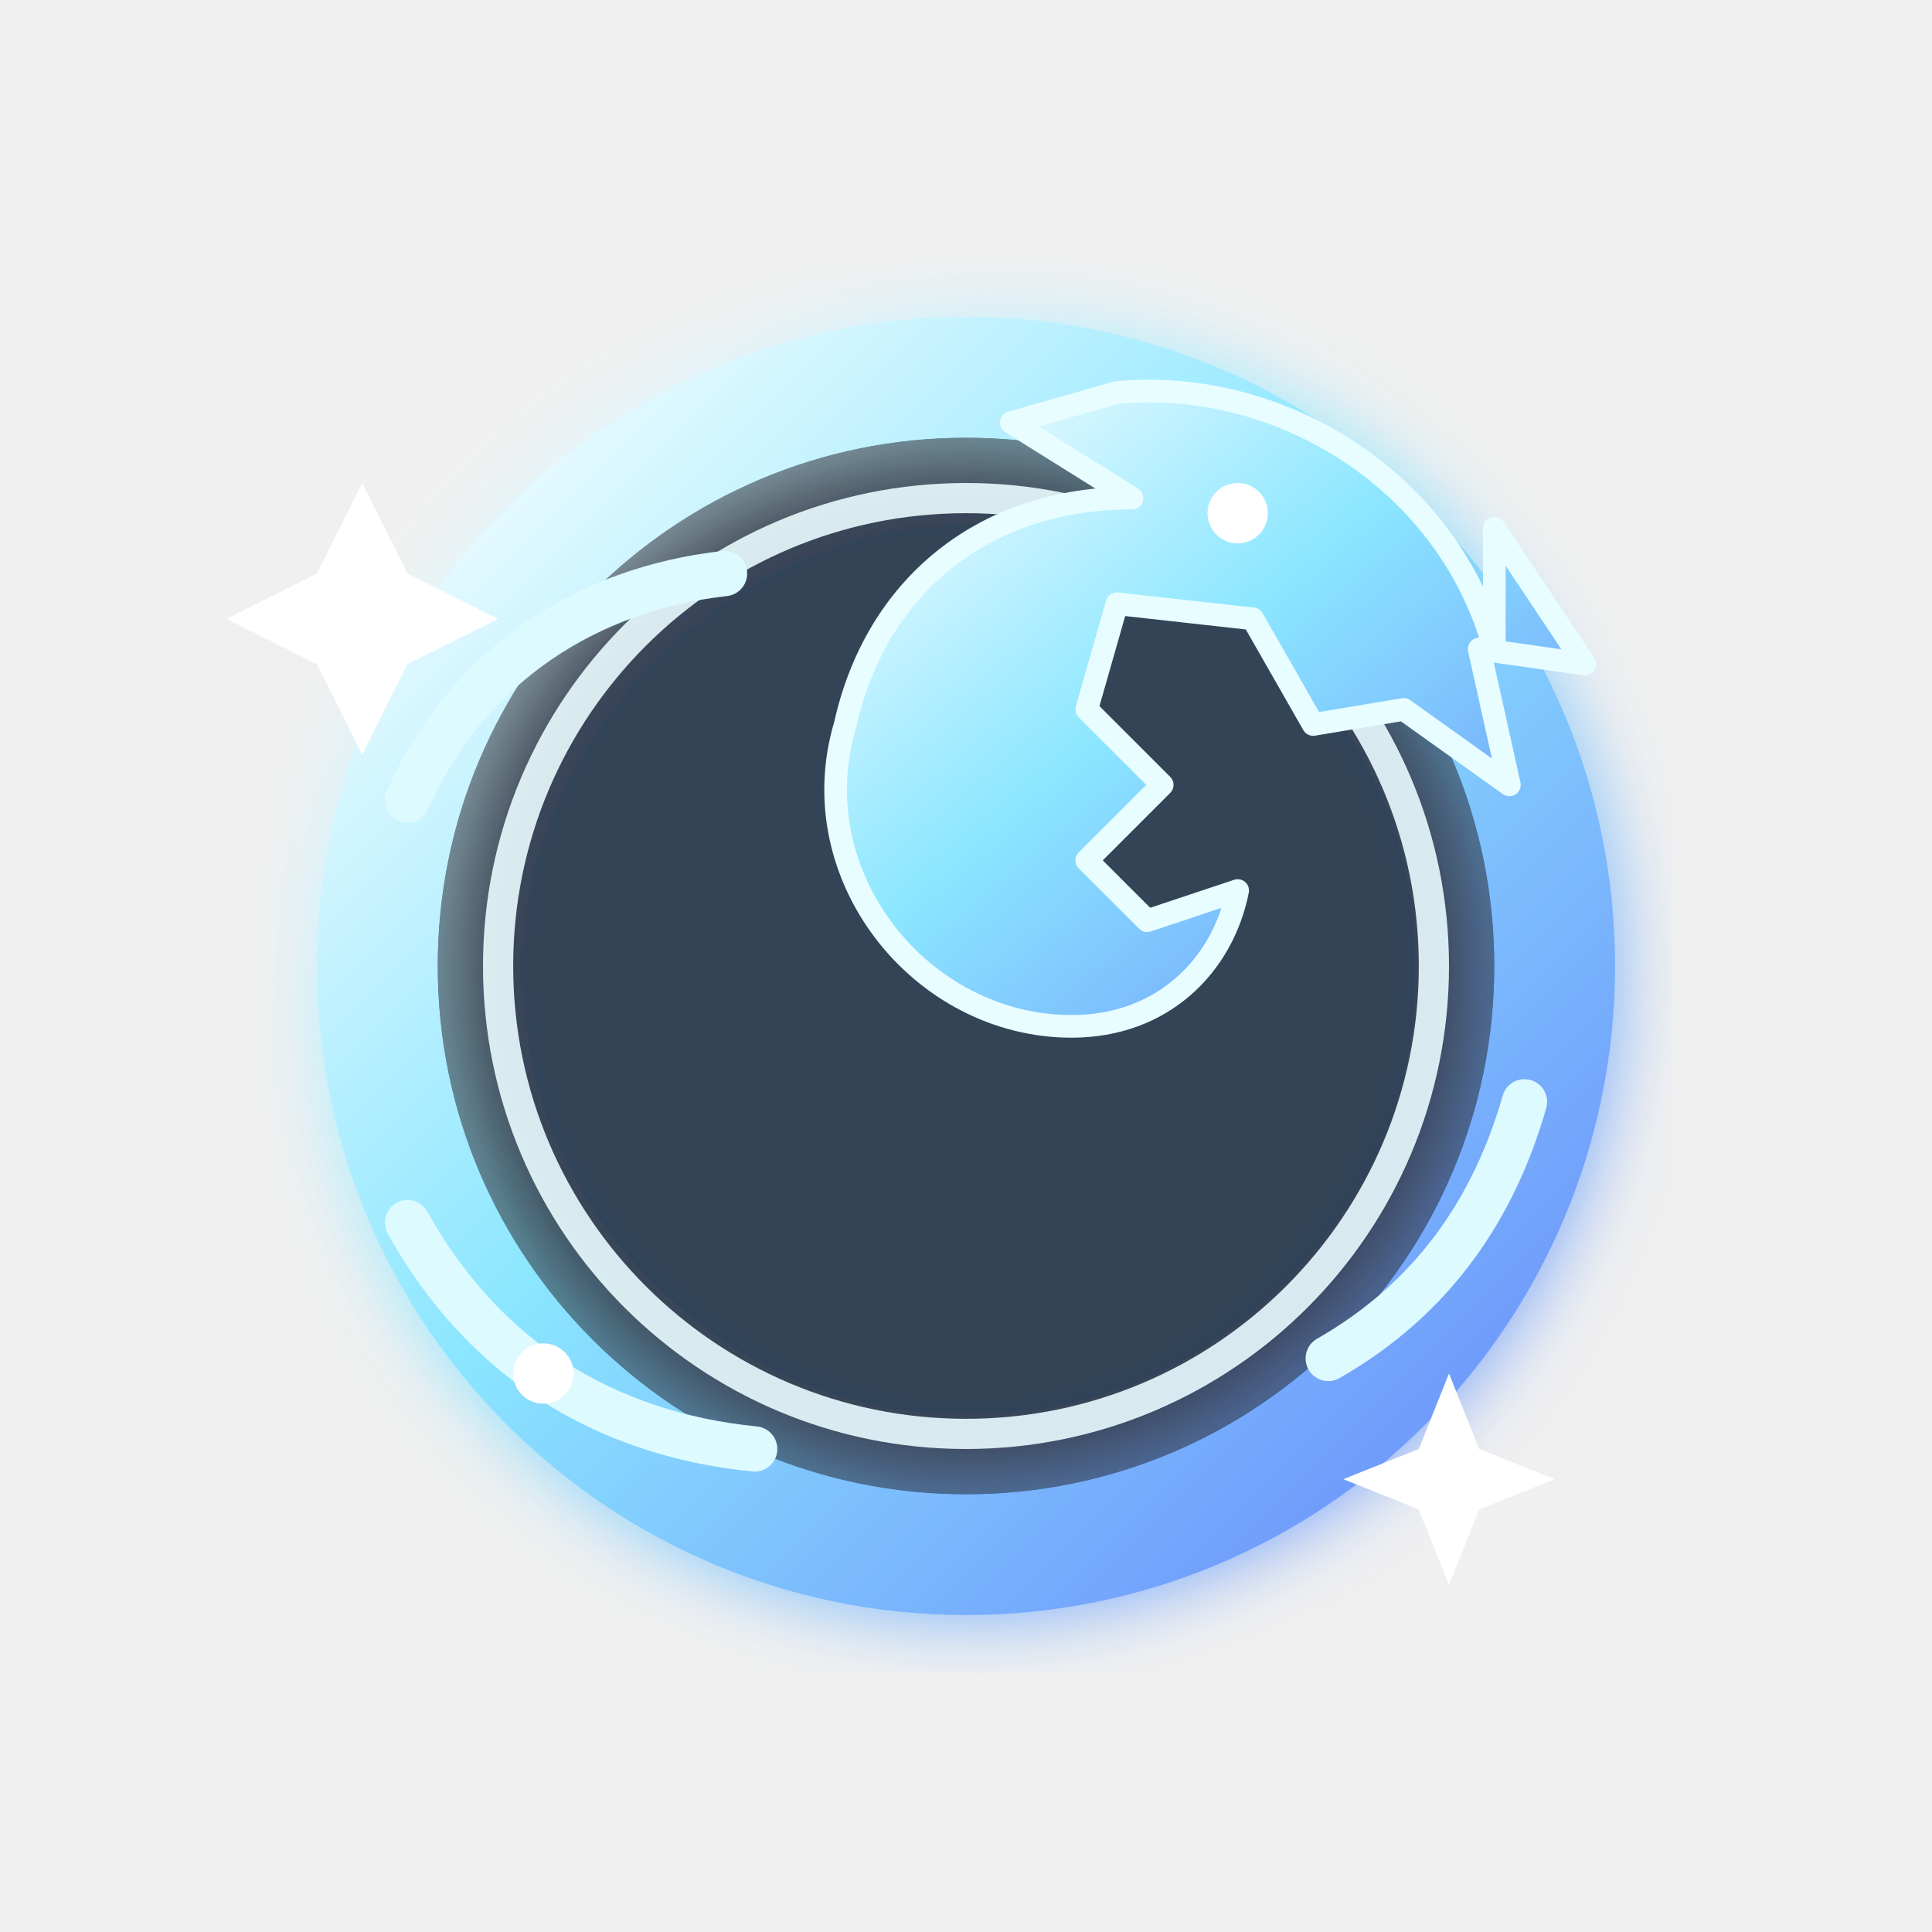
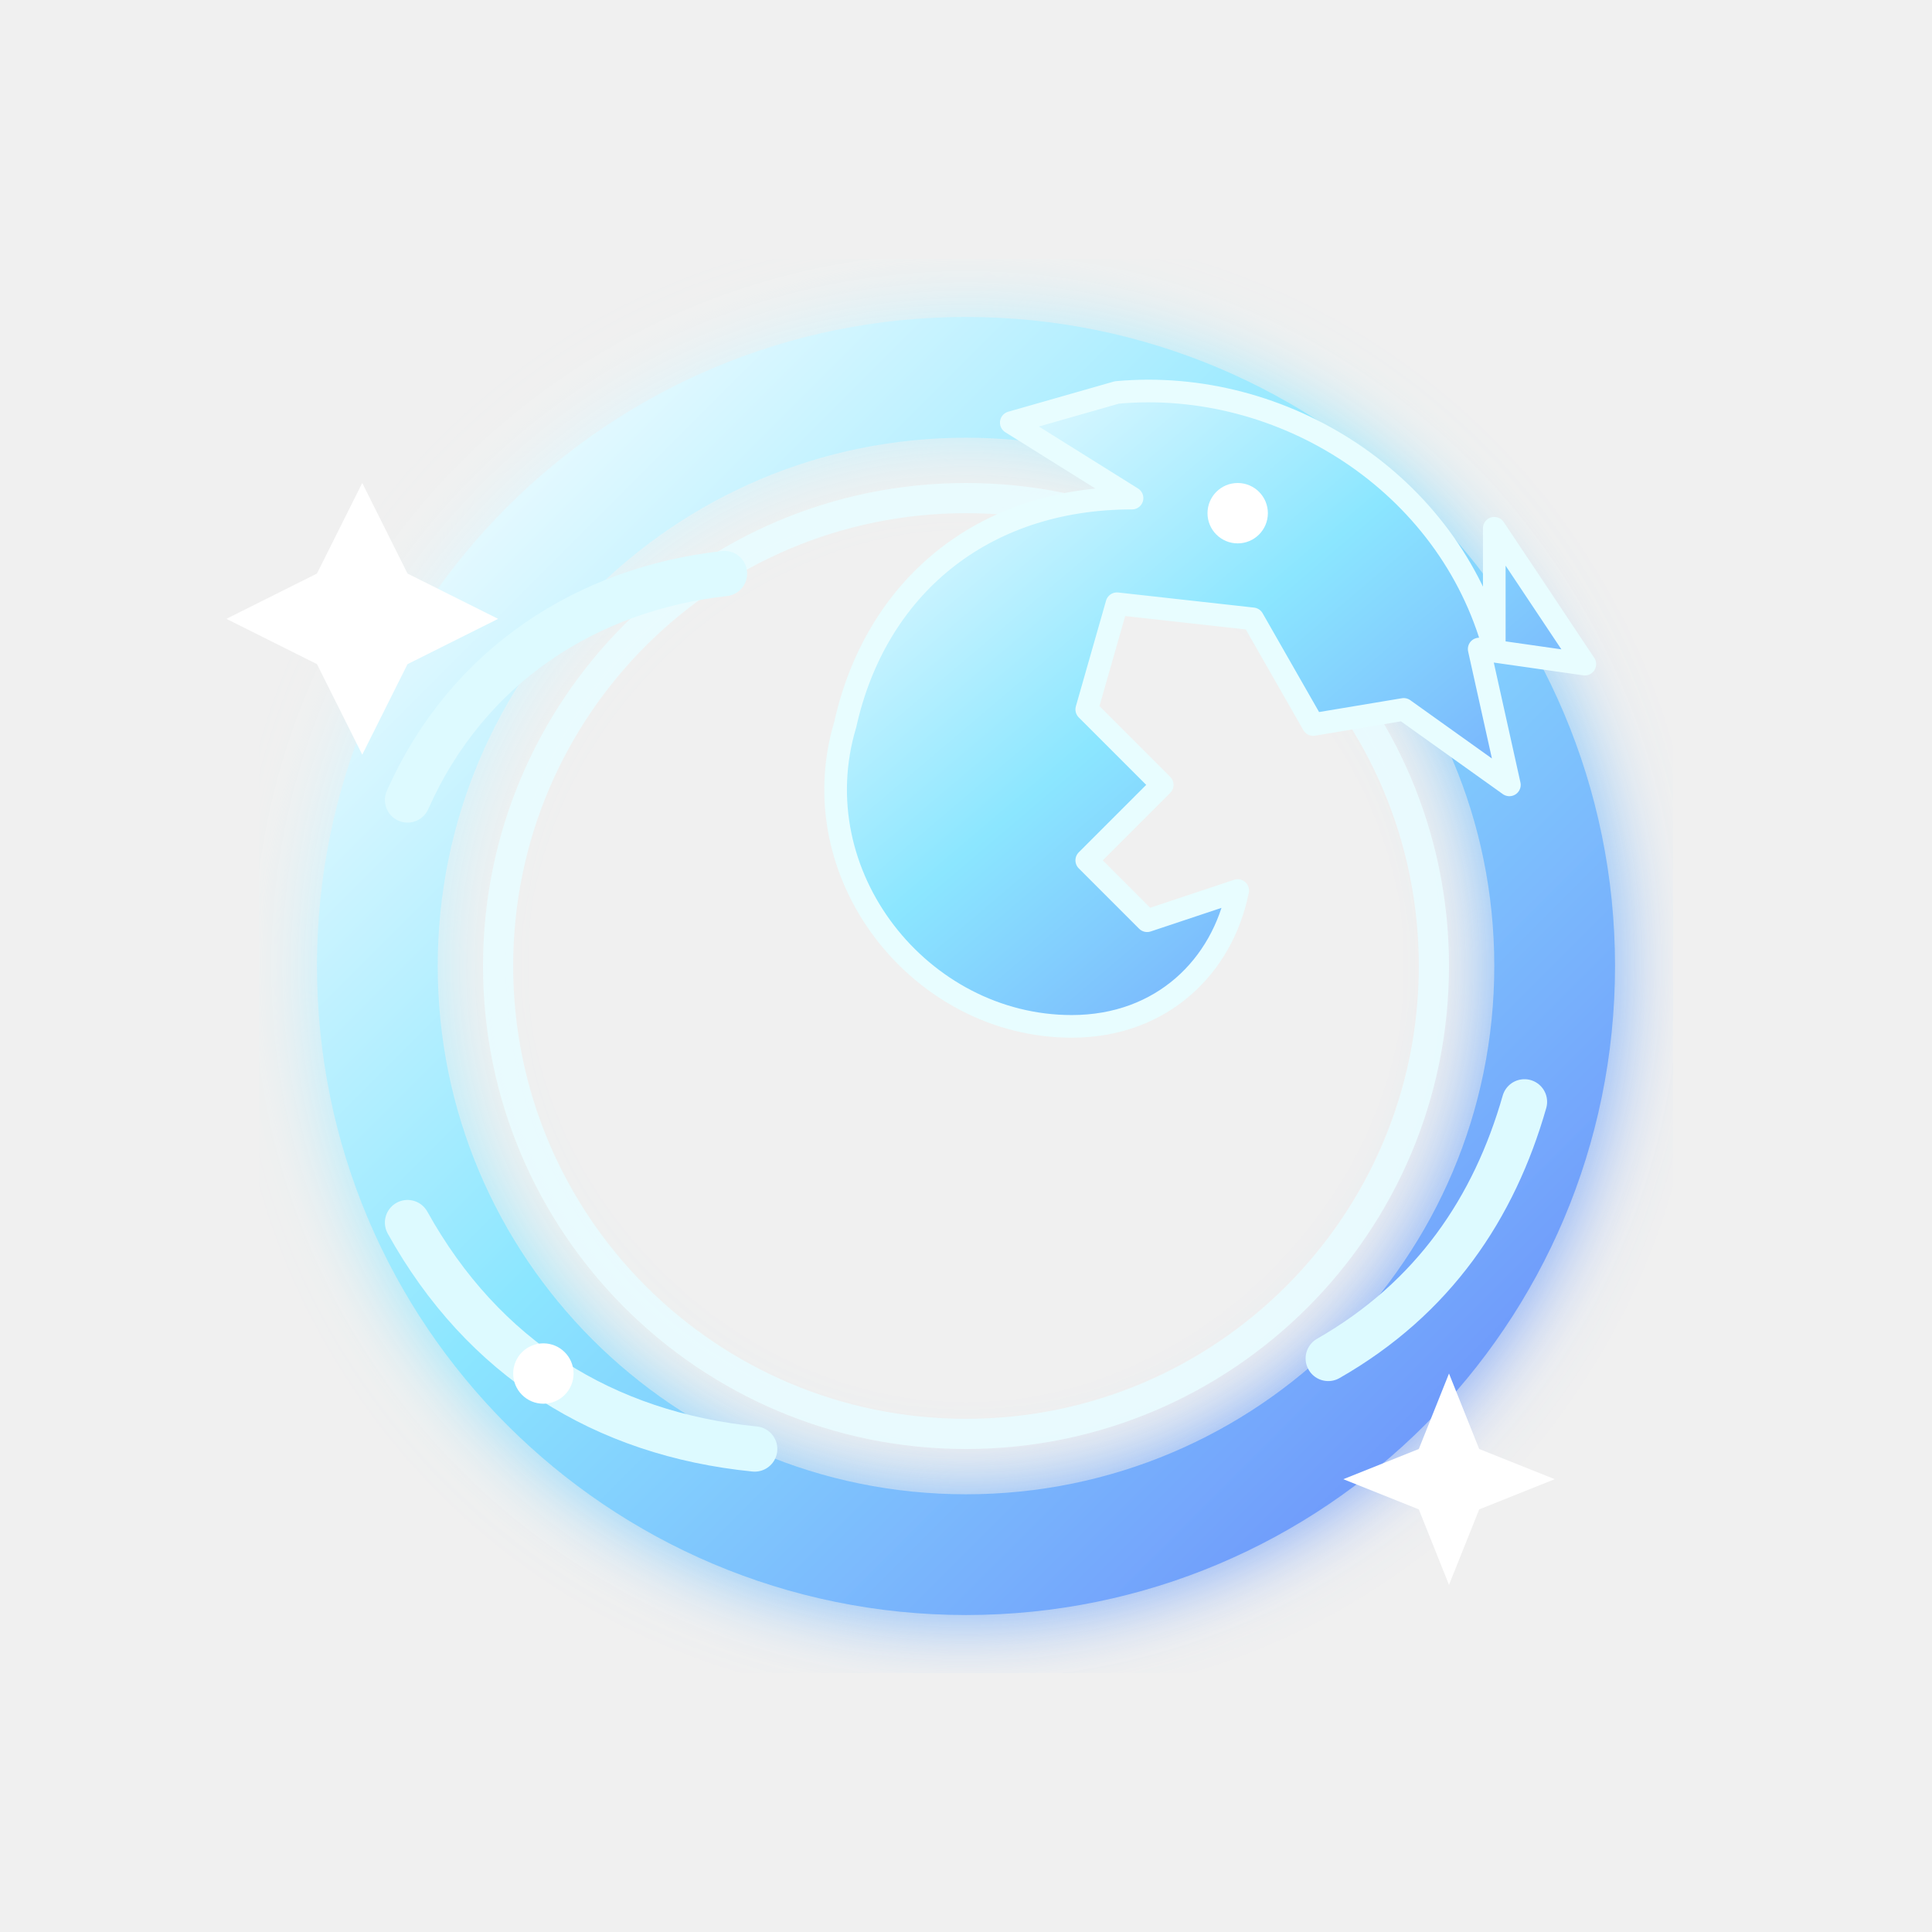
<svg xmlns="http://www.w3.org/2000/svg" viewBox="0 0 128 128" role="img" aria-label="Snowstorm Drake profile frame">
  <defs>
    <linearGradient id="ice" x1="0" y1="0" x2="1" y2="1">
      <stop stop-color="#fff" />
      <stop offset=".45" stop-color="#8be6ff" />
      <stop offset="1" stop-color="#6989fa" />
    </linearGradient>
    <filter id="glow">
      <feGaussianBlur stdDeviation="2.5" result="b" />
      <feMerge>
        <feMergeNode in="b" />
        <feMergeNode in="SourceGraphic" />
      </feMerge>
    </filter>
  </defs>
-   <circle cx="64" cy="64" r="39" fill="#101e38" fill-opacity=".6" stroke="url(#ice)" stroke-width="8" filter="url(#glow)" />
+   <circle cx="64" cy="64" r="39" fill="none" stroke="url(#ice)" stroke-width="8" filter="url(#glow)" />
  <circle cx="64" cy="64" r="31" fill="none" stroke="#e9fcff" stroke-width="2" opacity=".9" />
  <path d="M99 43c-3-11-14-18-25-17l-7 2 8 5c-10 0-17 6-19 15-3 10 5 20 15 20 6 0 10-4 11-9l-6 2-4-4 5-5-5-5 2-7 9 1 4 7 6-1 7 5-2-9 7 1-6-9z" fill="url(#ice)" stroke="#e8fdff" stroke-width="1.5" stroke-linejoin="round" />
  <path d="M27 53c4-9 12-14 21-15m-21 43c5 9 13 14 23 15m38-6c7-4 11-10 13-17" fill="none" stroke="#ddfaff" stroke-width="3" stroke-linecap="round" />
  <path d="m24 32 3 6 6 3-6 3-3 6-3-6-6-3 6-3zm72 59 2 5 5 2-5 2-2 5-2-5-5-2 5-2z" fill="#fff" />
  <circle cx="82" cy="34" r="2" fill="#fff" />
  <circle cx="36" cy="91" r="2" fill="#fff" />
</svg>
